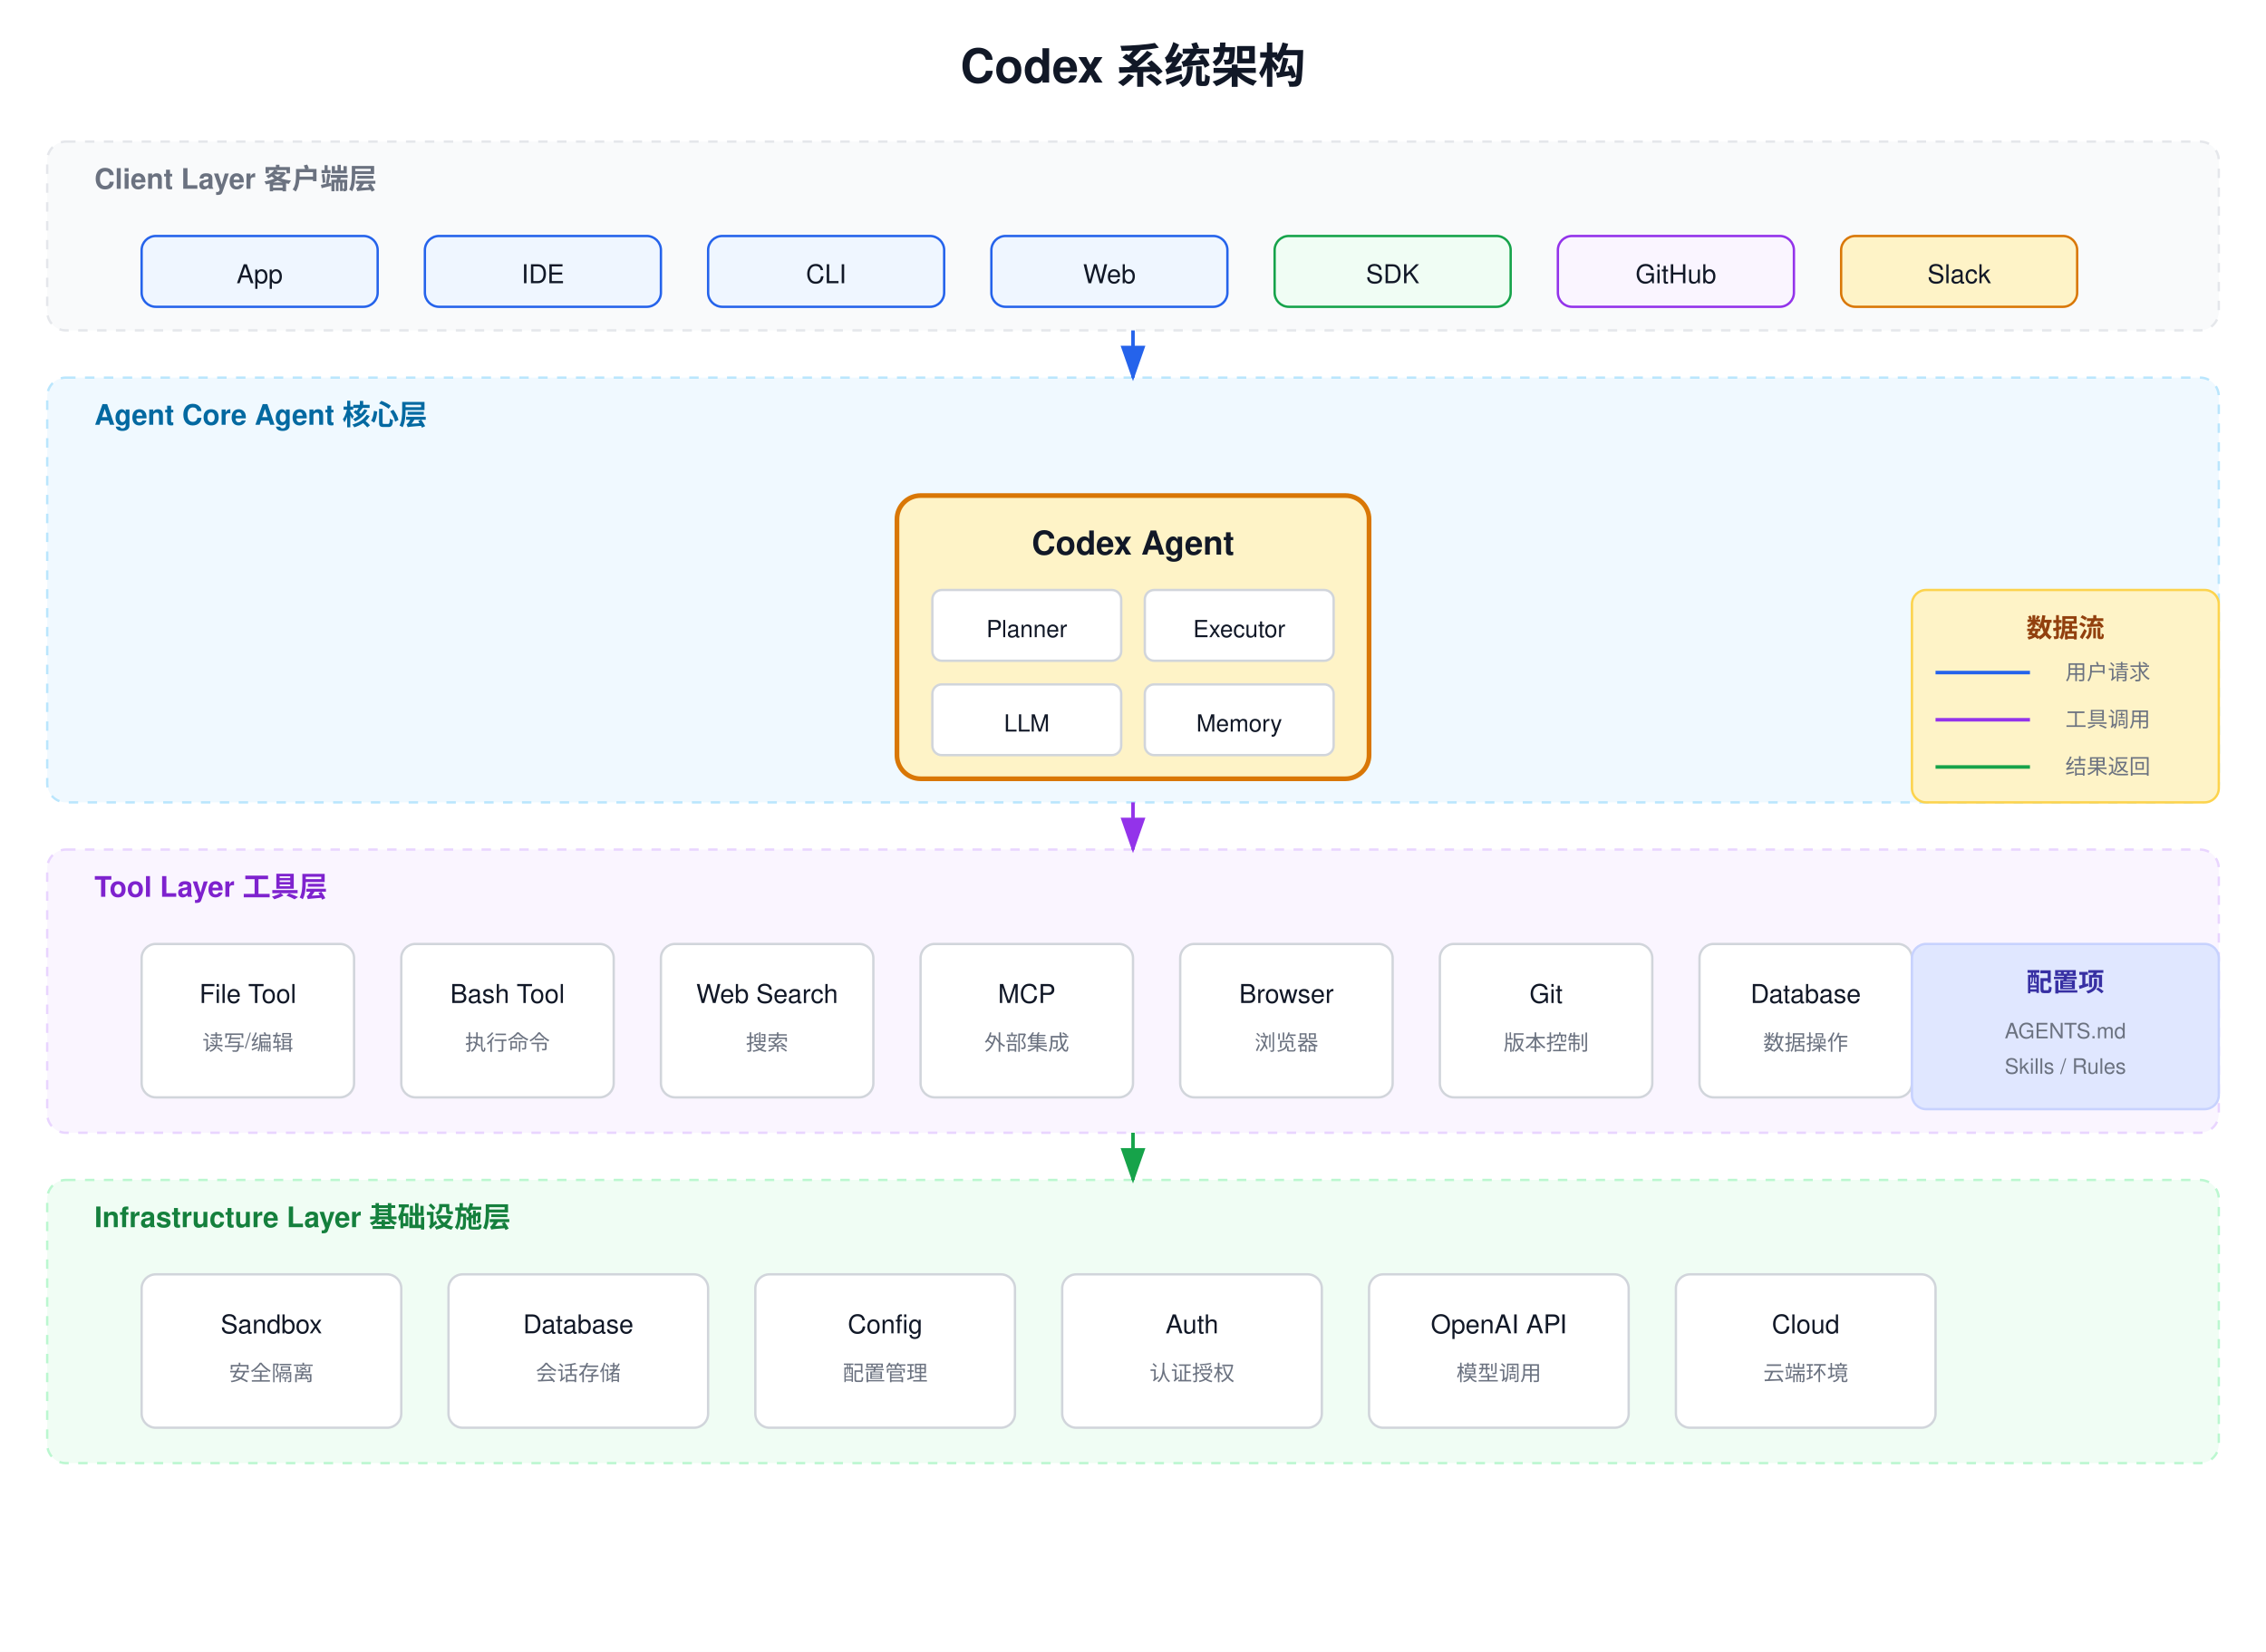
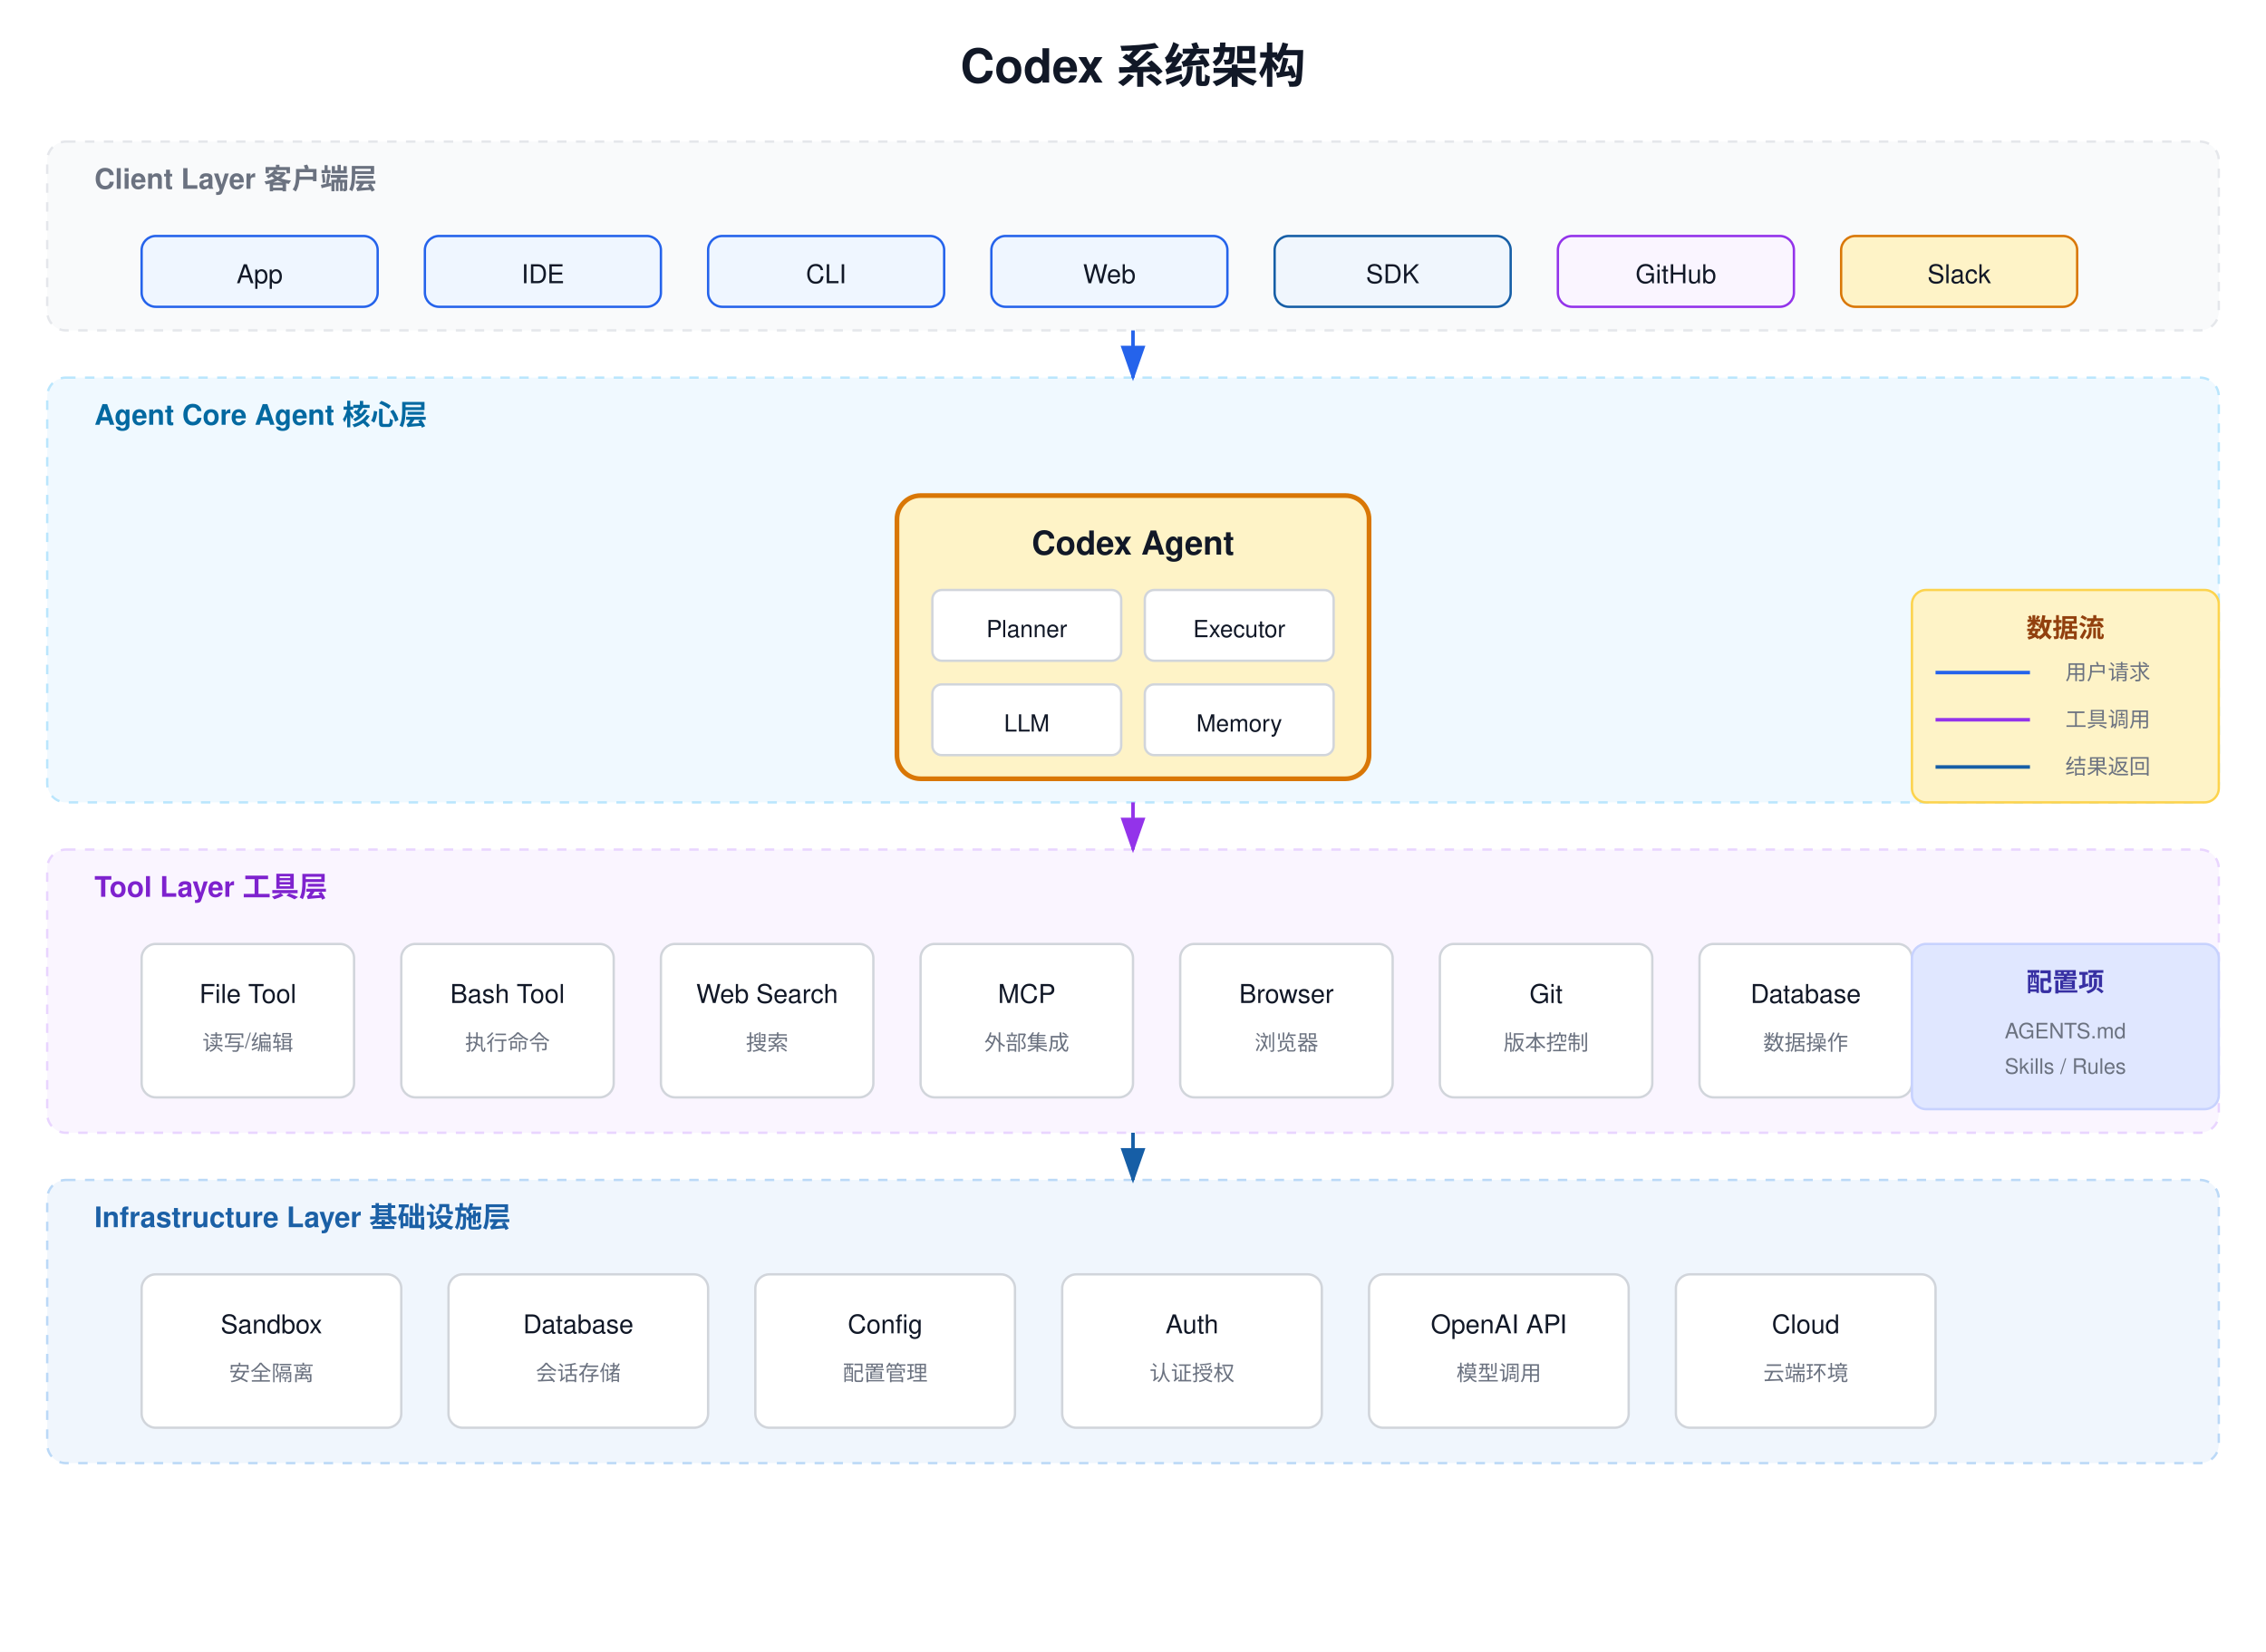
<svg xmlns="http://www.w3.org/2000/svg" viewBox="0 0 960 700" width="960" height="700">
  <style>
    text { font-family: 'Helvetica Neue', Helvetica, Arial, 'PingFang SC', 'Microsoft YaHei', sans-serif; }
  </style>
  <defs>
    <marker id="arrow-blue" markerWidth="10" markerHeight="7" refX="9" refY="3.5" orient="auto">
      <polygon points="0 0, 10 3.5, 0 7" fill="#2563eb" />
    </marker>
    <marker id="arrow-green" markerWidth="10" markerHeight="7" refX="9" refY="3.5" orient="auto">
-       <polygon points="0 0, 10 3.5, 0 7" fill="#16a34a" />
+       <polygon points="0 0, 10 3.5, 0 7" fill="#165EA6" />
    </marker>
    <marker id="arrow-purple" markerWidth="10" markerHeight="7" refX="9" refY="3.5" orient="auto">
      <polygon points="0 0, 10 3.5, 0 7" fill="#9333ea" />
    </marker>
  </defs>
  <rect width="960" height="700" fill="#ffffff" />
  <text x="480" y="35" text-anchor="middle" font-size="20" font-weight="600" fill="#111827">Codex 系统架构</text>
  <rect x="20" y="60" width="920" height="80" rx="8" fill="#f9fafb" stroke="#e5e7eb" stroke-dasharray="4,4" />
  <text x="40" y="80" font-size="12" font-weight="600" fill="#6b7280">Client Layer 客户端层</text>
  <g transform="translate(60, 100)">
    <rect x="0" y="0" width="100" height="30" rx="6" fill="#eff6ff" stroke="#2563eb" />
    <text x="50" y="20" text-anchor="middle" font-size="11" fill="#111827">App</text>
  </g>
  <g transform="translate(180, 100)">
    <rect x="0" y="0" width="100" height="30" rx="6" fill="#eff6ff" stroke="#2563eb" />
    <text x="50" y="20" text-anchor="middle" font-size="11" fill="#111827">IDE</text>
  </g>
  <g transform="translate(300, 100)">
    <rect x="0" y="0" width="100" height="30" rx="6" fill="#eff6ff" stroke="#2563eb" />
    <text x="50" y="20" text-anchor="middle" font-size="11" fill="#111827">CLI</text>
  </g>
  <g transform="translate(420, 100)">
    <rect x="0" y="0" width="100" height="30" rx="6" fill="#eff6ff" stroke="#2563eb" />
    <text x="50" y="20" text-anchor="middle" font-size="11" fill="#111827">Web</text>
  </g>
  <g transform="translate(540, 100)">
-     <rect x="0" y="0" width="100" height="30" rx="6" fill="#f0fdf4" stroke="#16a34a" />
+     <rect x="0" y="0" width="100" height="30" rx="6" fill="#F0F6FD" stroke="#165EA6" />
    <text x="50" y="20" text-anchor="middle" font-size="11" fill="#111827">SDK</text>
  </g>
  <g transform="translate(660, 100)">
    <rect x="0" y="0" width="100" height="30" rx="6" fill="#faf5ff" stroke="#9333ea" />
    <text x="50" y="20" text-anchor="middle" font-size="11" fill="#111827">GitHub</text>
  </g>
  <g transform="translate(780, 100)">
    <rect x="0" y="0" width="100" height="30" rx="6" fill="#fef3c7" stroke="#d97706" />
    <text x="50" y="20" text-anchor="middle" font-size="11" fill="#111827">Slack</text>
  </g>
  <rect x="20" y="160" width="920" height="180" rx="8" fill="#f0f9ff" stroke="#bae6fd" stroke-dasharray="4,4" />
  <text x="40" y="180" font-size="12" font-weight="600" fill="#0369a1">Agent Core Agent 核心层</text>
  <g transform="translate(380, 210)">
    <rect x="0" y="0" width="200" height="120" rx="10" fill="#fef3c7" stroke="#d97706" stroke-width="2" />
    <text x="100" y="25" text-anchor="middle" font-size="14" font-weight="600" fill="#111827">Codex Agent</text>
    <rect x="15" y="40" width="80" height="30" rx="4" fill="#ffffff" stroke="#d1d5db" />
    <text x="55" y="60" text-anchor="middle" font-size="10" fill="#111827">Planner</text>
    <rect x="105" y="40" width="80" height="30" rx="4" fill="#ffffff" stroke="#d1d5db" />
    <text x="145" y="60" text-anchor="middle" font-size="10" fill="#111827">Executor</text>
    <rect x="15" y="80" width="80" height="30" rx="4" fill="#ffffff" stroke="#d1d5db" />
    <text x="55" y="100" text-anchor="middle" font-size="10" fill="#111827">LLM</text>
    <rect x="105" y="80" width="80" height="30" rx="4" fill="#ffffff" stroke="#d1d5db" />
    <text x="145" y="100" text-anchor="middle" font-size="10" fill="#111827">Memory</text>
  </g>
  <rect x="20" y="360" width="920" height="120" rx="8" fill="#faf5ff" stroke="#e9d5ff" stroke-dasharray="4,4" />
  <text x="40" y="380" font-size="12" font-weight="600" fill="#7e22ce">Tool Layer 工具层</text>
  <g transform="translate(60, 400)">
    <rect x="0" y="0" width="90" height="65" rx="6" fill="#ffffff" stroke="#d1d5db" />
    <text x="45" y="25" text-anchor="middle" font-size="11" fill="#111827">File Tool</text>
    <text x="45" y="45" text-anchor="middle" font-size="9" fill="#6b7280">读写/编辑</text>
  </g>
  <g transform="translate(170, 400)">
    <rect x="0" y="0" width="90" height="65" rx="6" fill="#ffffff" stroke="#d1d5db" />
    <text x="45" y="25" text-anchor="middle" font-size="11" fill="#111827">Bash Tool</text>
    <text x="45" y="45" text-anchor="middle" font-size="9" fill="#6b7280">执行命令</text>
  </g>
  <g transform="translate(280, 400)">
    <rect x="0" y="0" width="90" height="65" rx="6" fill="#ffffff" stroke="#d1d5db" />
    <text x="45" y="25" text-anchor="middle" font-size="11" fill="#111827">Web Search</text>
    <text x="45" y="45" text-anchor="middle" font-size="9" fill="#6b7280">搜索</text>
  </g>
  <g transform="translate(390, 400)">
    <rect x="0" y="0" width="90" height="65" rx="6" fill="#ffffff" stroke="#d1d5db" />
    <text x="45" y="25" text-anchor="middle" font-size="11" fill="#111827">MCP</text>
    <text x="45" y="45" text-anchor="middle" font-size="9" fill="#6b7280">外部集成</text>
  </g>
  <g transform="translate(500, 400)">
    <rect x="0" y="0" width="90" height="65" rx="6" fill="#ffffff" stroke="#d1d5db" />
    <text x="45" y="25" text-anchor="middle" font-size="11" fill="#111827">Browser</text>
    <text x="45" y="45" text-anchor="middle" font-size="9" fill="#6b7280">浏览器</text>
  </g>
  <g transform="translate(610, 400)">
    <rect x="0" y="0" width="90" height="65" rx="6" fill="#ffffff" stroke="#d1d5db" />
    <text x="45" y="25" text-anchor="middle" font-size="11" fill="#111827">Git</text>
    <text x="45" y="45" text-anchor="middle" font-size="9" fill="#6b7280">版本控制</text>
  </g>
  <g transform="translate(720, 400)">
    <rect x="0" y="0" width="90" height="65" rx="6" fill="#ffffff" stroke="#d1d5db" />
    <text x="45" y="25" text-anchor="middle" font-size="11" fill="#111827">Database</text>
    <text x="45" y="45" text-anchor="middle" font-size="9" fill="#6b7280">数据操作</text>
  </g>
-   <rect x="20" y="500" width="920" height="120" rx="8" fill="#f0fdf4" stroke="#bbf7d0" stroke-dasharray="4,4" />
-   <text x="40" y="520" font-size="12" font-weight="600" fill="#15803d">Infrastructure Layer 基础设施层</text>
+   <rect x="20" y="500" width="920" height="120" rx="8" fill="#F0F6FD" stroke="#BBD9F7" stroke-dasharray="4,4" />
+   <text x="40" y="520" font-size="12" font-weight="600" fill="#1B60A6">Infrastructure Layer 基础设施层</text>
  <g transform="translate(60, 540)">
    <rect x="0" y="0" width="110" height="65" rx="6" fill="#ffffff" stroke="#d1d5db" />
    <text x="55" y="25" text-anchor="middle" font-size="11" fill="#111827">Sandbox</text>
    <text x="55" y="45" text-anchor="middle" font-size="9" fill="#6b7280">安全隔离</text>
  </g>
  <g transform="translate(190, 540)">
    <rect x="0" y="0" width="110" height="65" rx="6" fill="#ffffff" stroke="#d1d5db" />
    <text x="55" y="25" text-anchor="middle" font-size="11" fill="#111827">Database</text>
    <text x="55" y="45" text-anchor="middle" font-size="9" fill="#6b7280">会话存储</text>
  </g>
  <g transform="translate(320, 540)">
    <rect x="0" y="0" width="110" height="65" rx="6" fill="#ffffff" stroke="#d1d5db" />
    <text x="55" y="25" text-anchor="middle" font-size="11" fill="#111827">Config</text>
    <text x="55" y="45" text-anchor="middle" font-size="9" fill="#6b7280">配置管理</text>
  </g>
  <g transform="translate(450, 540)">
    <rect x="0" y="0" width="110" height="65" rx="6" fill="#ffffff" stroke="#d1d5db" />
    <text x="55" y="25" text-anchor="middle" font-size="11" fill="#111827">Auth</text>
    <text x="55" y="45" text-anchor="middle" font-size="9" fill="#6b7280">认证授权</text>
  </g>
  <g transform="translate(580, 540)">
    <rect x="0" y="0" width="110" height="65" rx="6" fill="#ffffff" stroke="#d1d5db" />
    <text x="55" y="25" text-anchor="middle" font-size="11" fill="#111827">OpenAI API</text>
    <text x="55" y="45" text-anchor="middle" font-size="9" fill="#6b7280">模型调用</text>
  </g>
  <g transform="translate(710, 540)">
    <rect x="0" y="0" width="110" height="65" rx="6" fill="#ffffff" stroke="#d1d5db" />
    <text x="55" y="25" text-anchor="middle" font-size="11" fill="#111827">Cloud</text>
    <text x="55" y="45" text-anchor="middle" font-size="9" fill="#6b7280">云端环境</text>
  </g>
  <line x1="480" y1="140" x2="480" y2="160" stroke="#2563eb" stroke-width="1.5" marker-end="url(#arrow-blue)" />
  <line x1="480" y1="340" x2="480" y2="360" stroke="#9333ea" stroke-width="1.5" marker-end="url(#arrow-purple)" />
-   <line x1="480" y1="480" x2="480" y2="500" stroke="#16a34a" stroke-width="1.5" marker-end="url(#arrow-green)" />
+   <line x1="480" y1="480" x2="480" y2="500" stroke="#165EA6" stroke-width="1.5" marker-end="url(#arrow-green)" />
  <g transform="translate(810, 250)">
    <rect x="0" y="0" width="130" height="90" rx="6" fill="#fef3c7" stroke="#fcd34d" />
    <text x="65" y="20" text-anchor="middle" font-size="11" font-weight="600" fill="#92400e">数据流</text>
    <line x1="10" y1="35" x2="50" y2="35" stroke="#2563eb" stroke-width="1.5" />
    <text x="65" y="38" font-size="9" fill="#6b7280">用户请求</text>
    <line x1="10" y1="55" x2="50" y2="55" stroke="#9333ea" stroke-width="1.5" />
    <text x="65" y="58" font-size="9" fill="#6b7280">工具调用</text>
-     <line x1="10" y1="75" x2="50" y2="75" stroke="#16a34a" stroke-width="1.5" />
+     <line x1="10" y1="75" x2="50" y2="75" stroke="#165EA6" stroke-width="1.5" />
    <text x="65" y="78" font-size="9" fill="#6b7280">结果返回</text>
  </g>
  <g transform="translate(810, 400)">
    <rect x="0" y="0" width="130" height="70" rx="6" fill="#e0e7ff" stroke="#c7d2fe" />
    <text x="65" y="20" text-anchor="middle" font-size="11" font-weight="600" fill="#3730a3">配置项</text>
    <text x="65" y="40" text-anchor="middle" font-size="9" fill="#6b7280">AGENTS.md</text>
    <text x="65" y="55" text-anchor="middle" font-size="9" fill="#6b7280">Skills / Rules</text>
  </g>
</svg>
